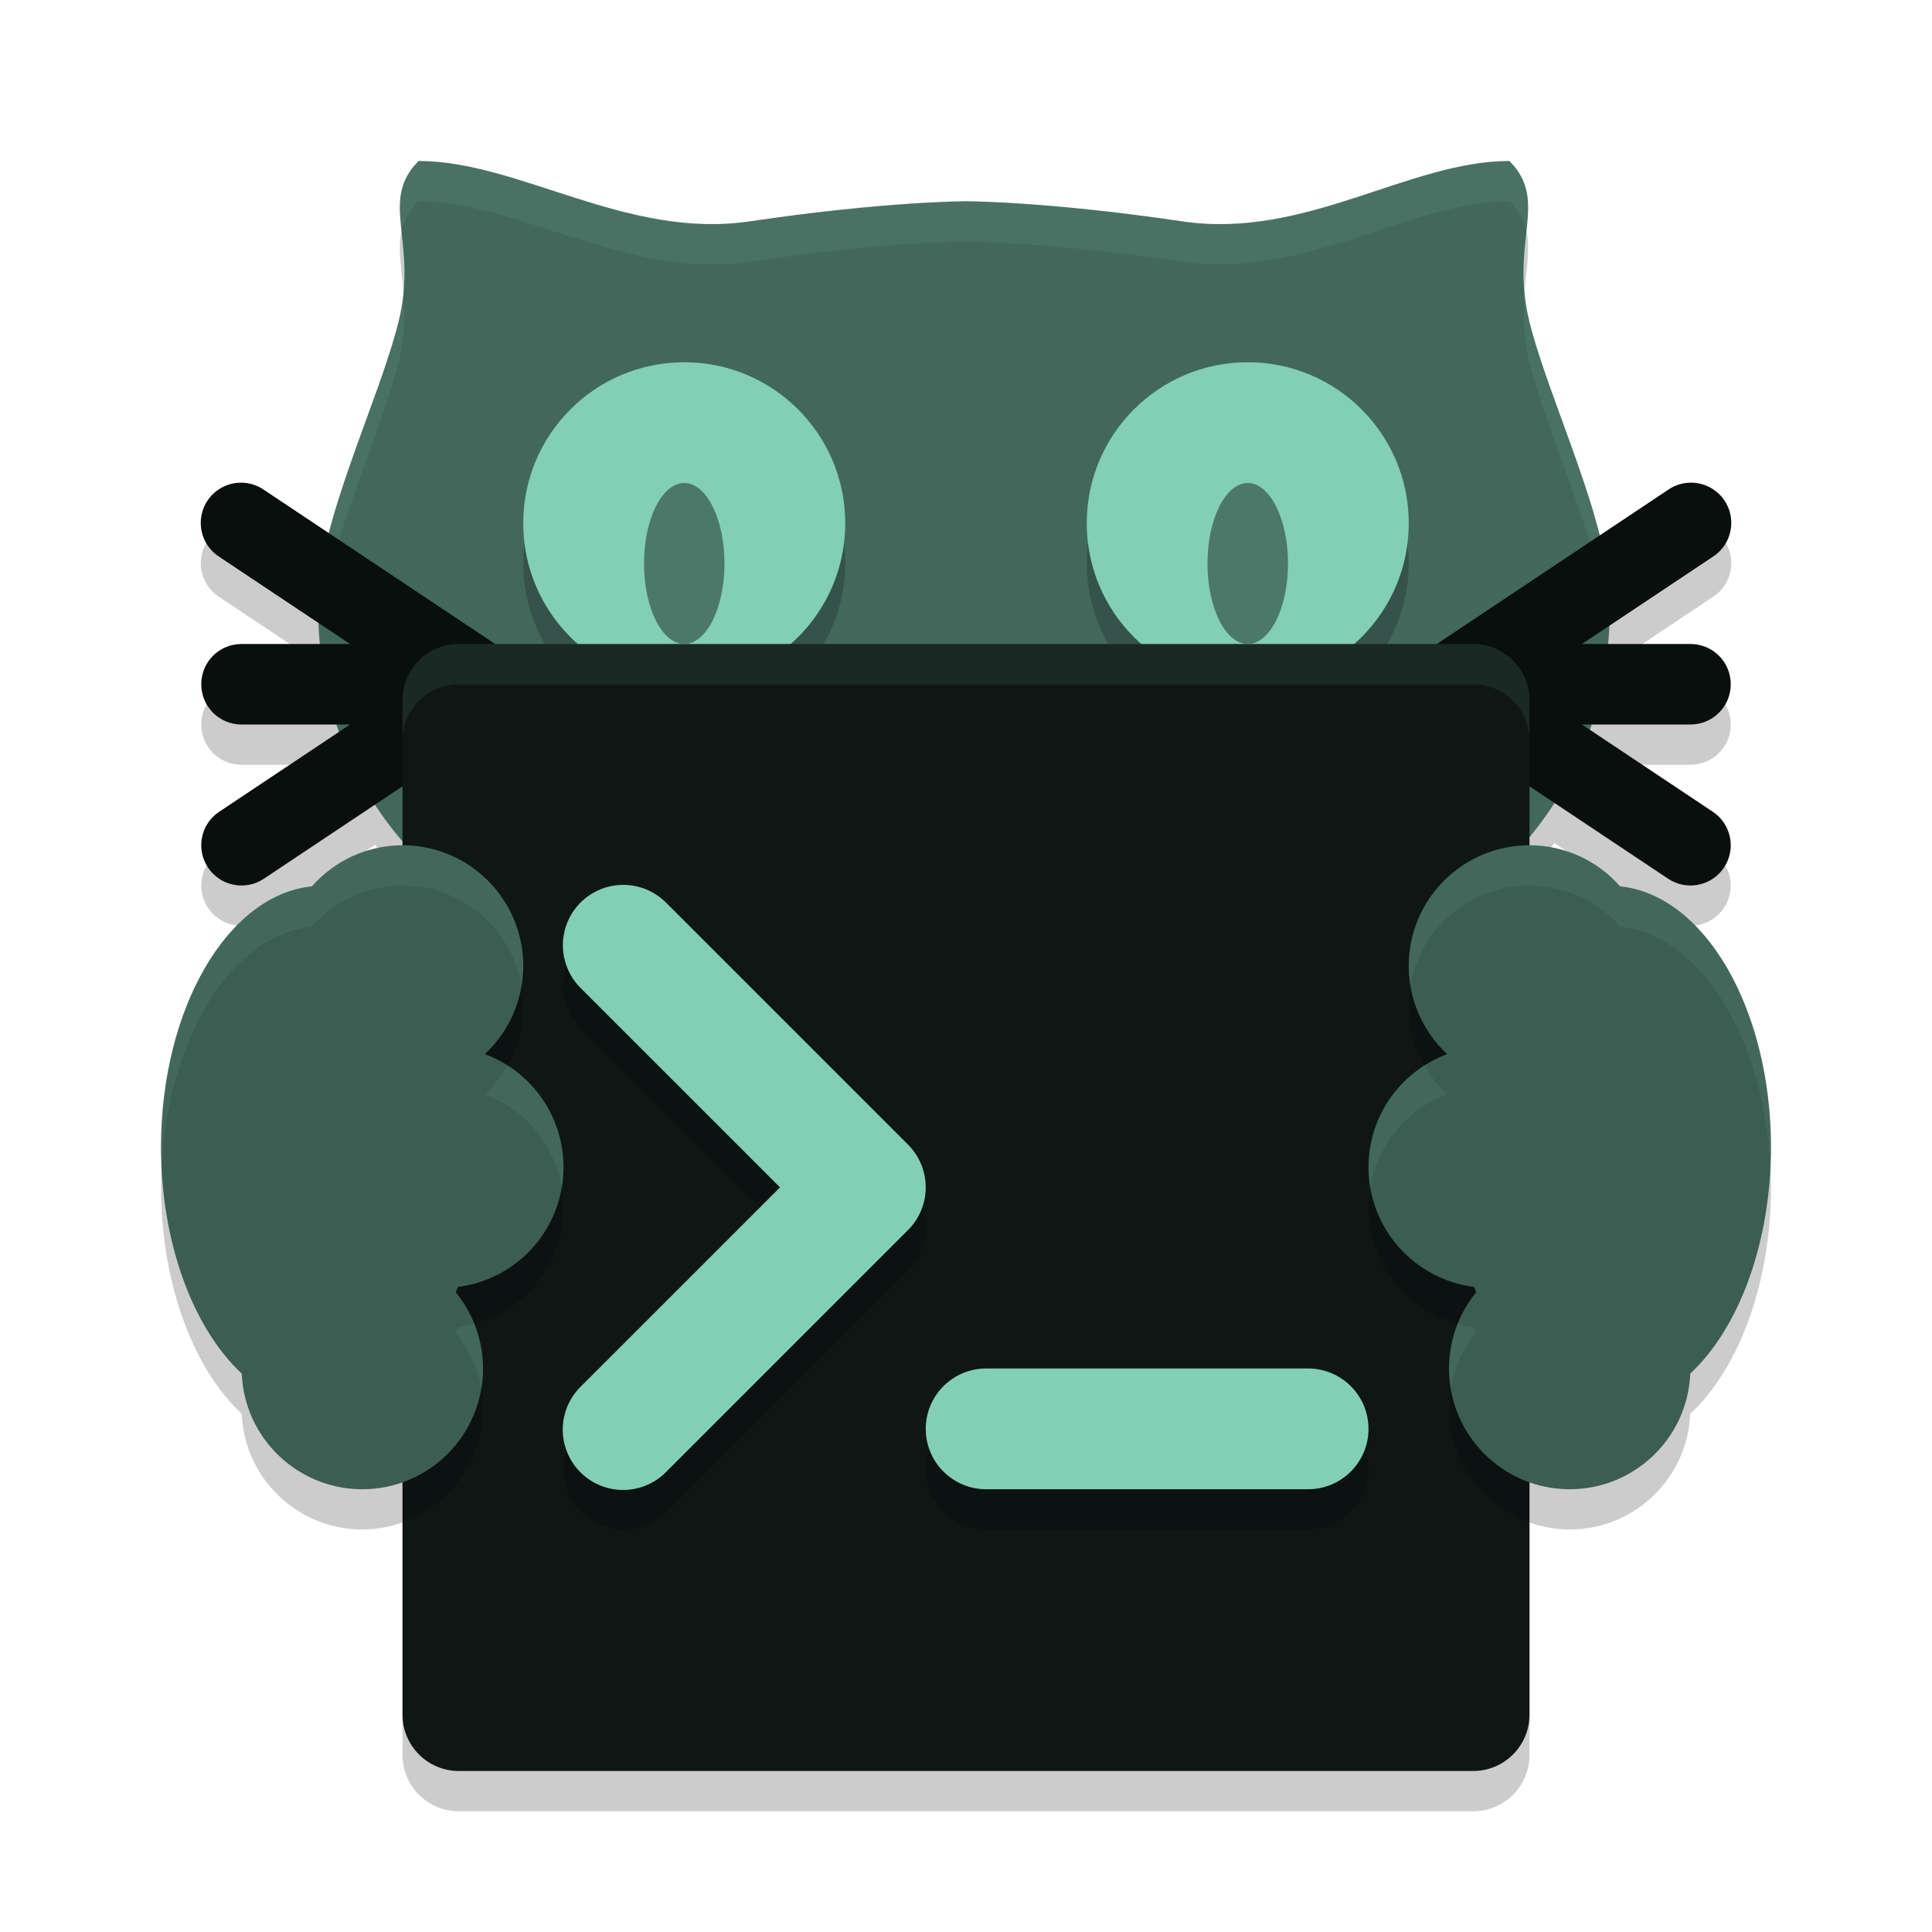
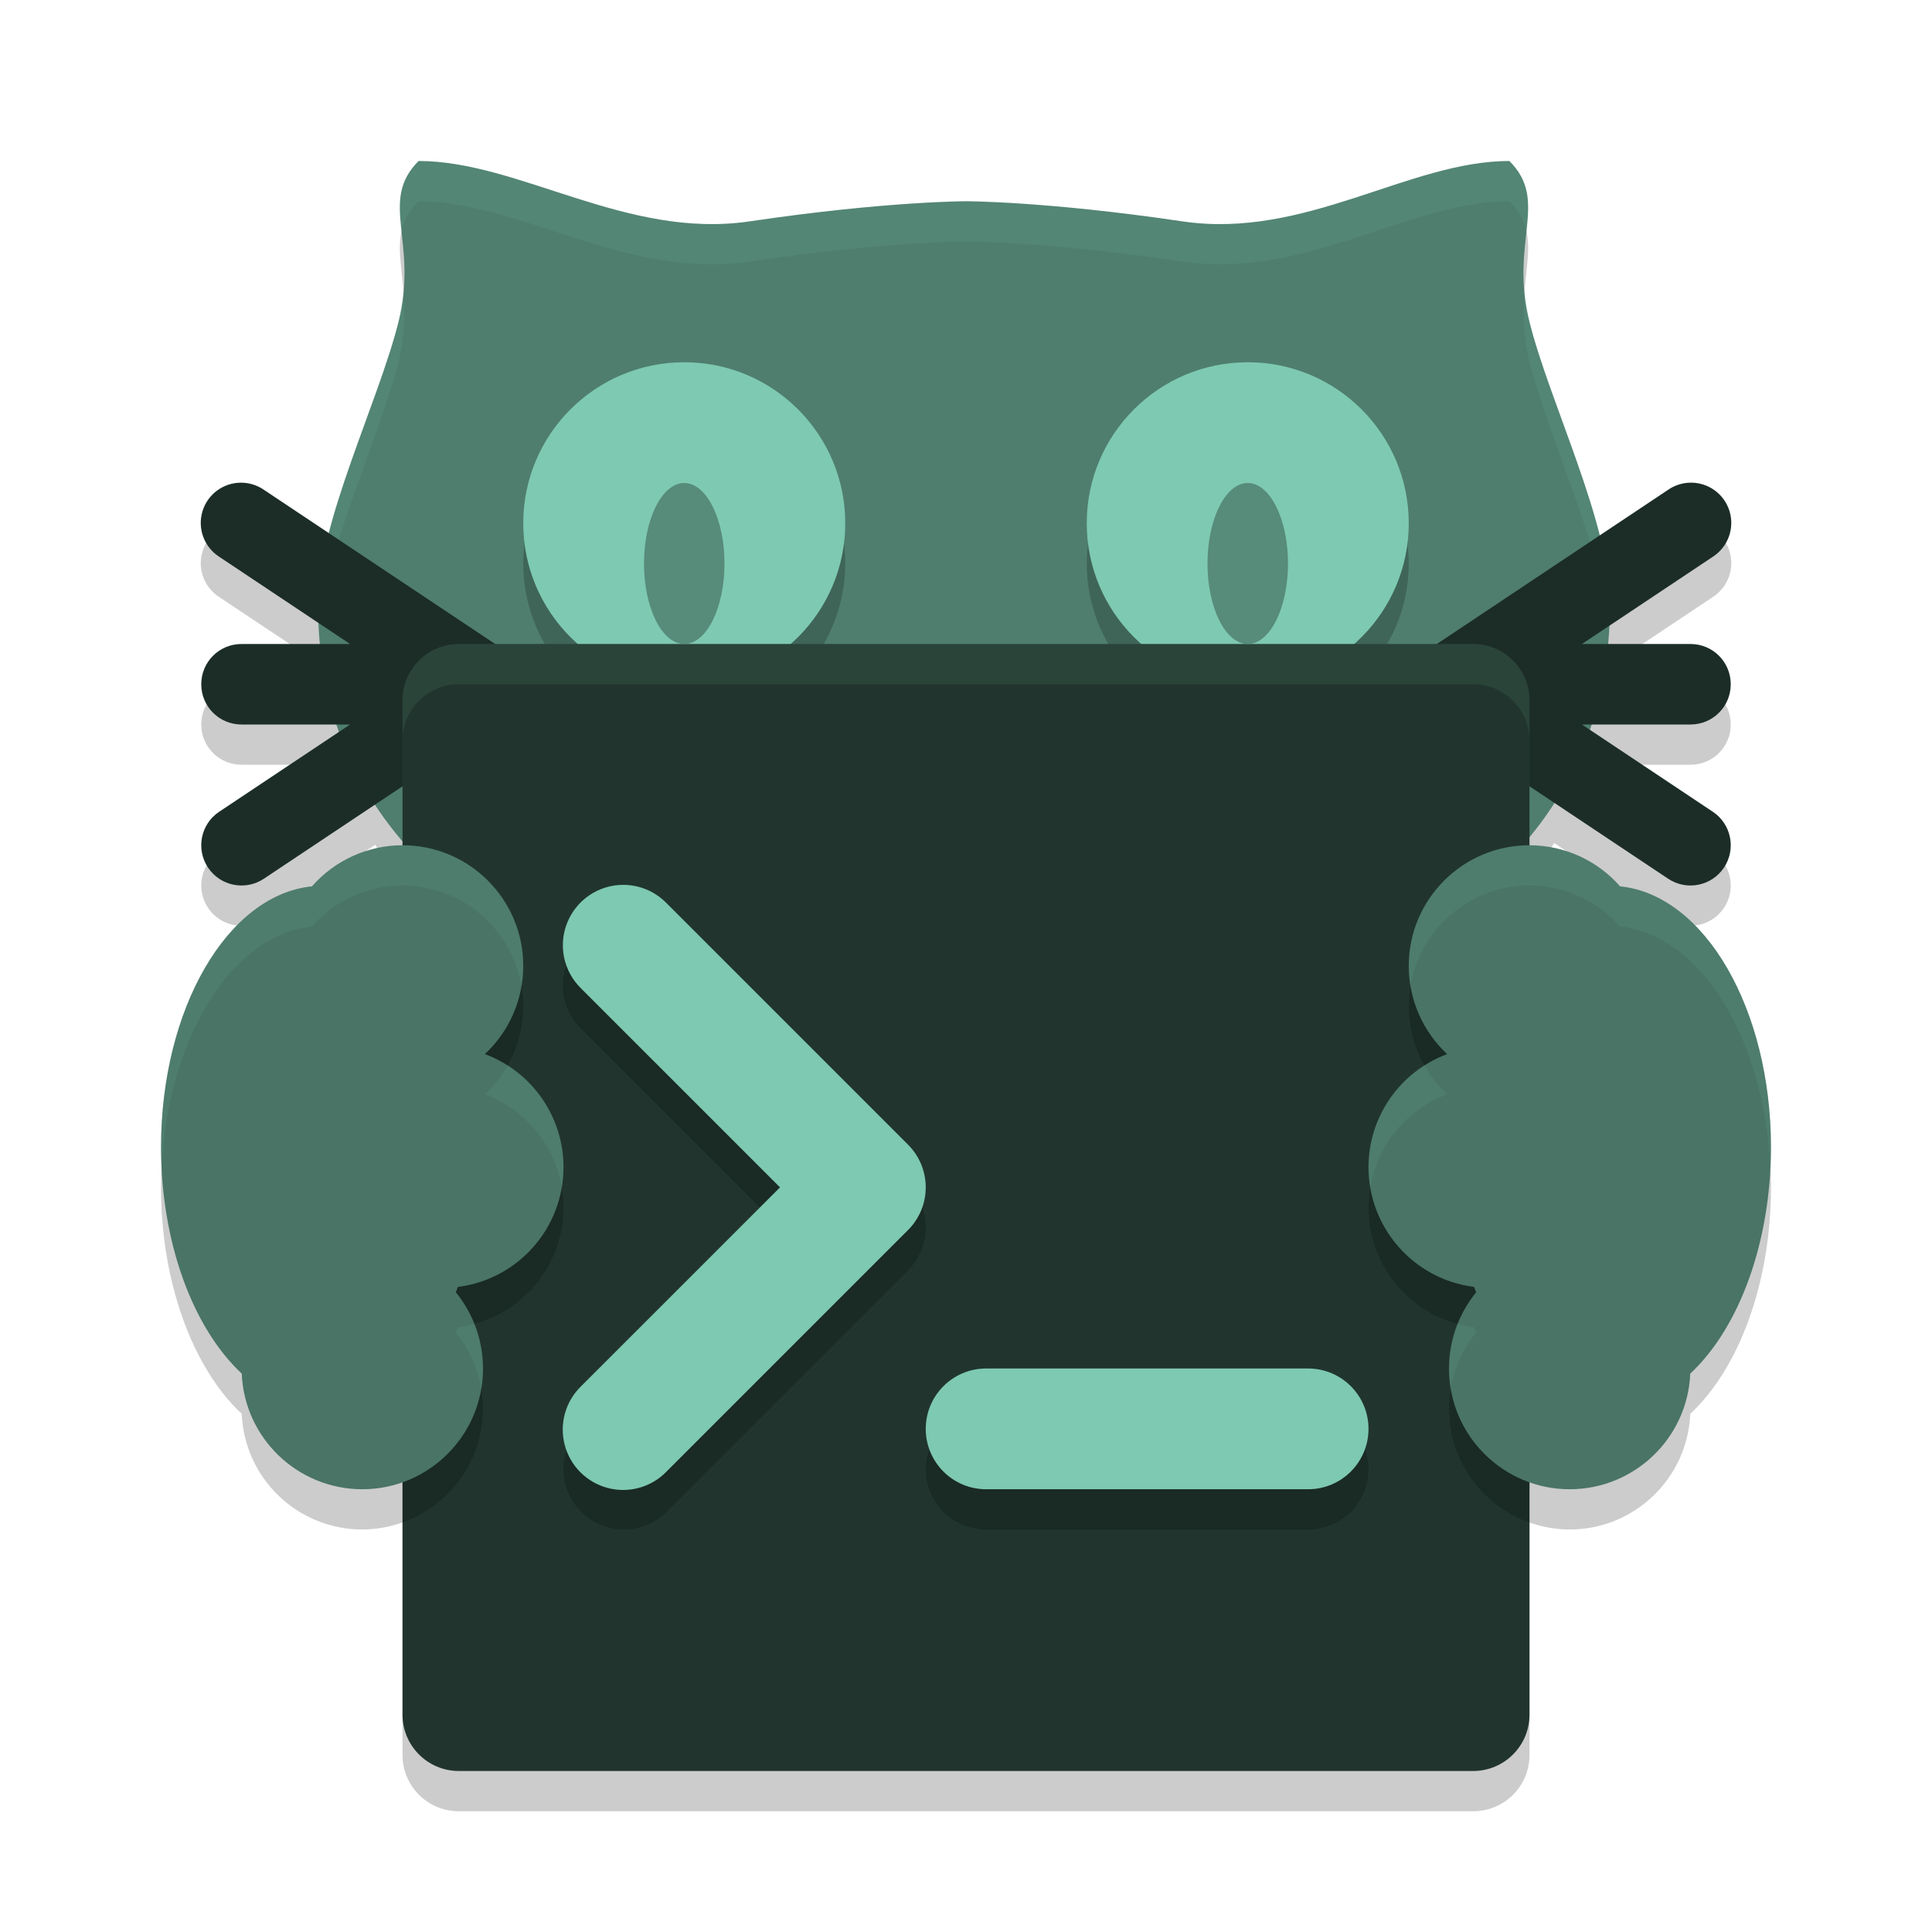
<svg xmlns="http://www.w3.org/2000/svg" width="48" height="48" version="1.1">
  <path style="opacity:0.2" d="M 10.4 5 C 9.4 6 10.4 7 9.9 9 C 9.532 10.473 8.624 12.487 8.17 14.246 L 6.555 13.168 A 1 1 0 0 0 5.99 12.992 A 1 1 0 0 0 5.445 14.832 L 7.922 16.482 C 7.93 16.655 7.93 16.833 7.945 17 L 6 17 C 5.446 17 5 17.446 5 18 C 5 18.554 5.446 19 6 19 L 8.365 19 C 8.385 19.06 8.409 19.118 8.43 19.178 L 5.445 21.168 A 1 1 0 1 0 6.555 22.832 L 9.32 20.988 C 9.529 21.307 9.756 21.609 10 21.895 L 10 22 A 3 3 0 0 0 7.75 23.021 A 4 6.5 0 0 0 4 29.5 A 4 6.5 0 0 0 6.006 35.127 A 3 3 0 0 0 9 38 A 3 3 0 0 0 10 37.824 L 10 43.6 C 10 44.375 10.625 45 11.4 45 L 36.6 45 C 37.375 45 38 44.375 38 43.6 L 38 37.826 A 3 3 0 0 0 39 38 A 3 3 0 0 0 41.994 35.127 A 4 6.5 0 0 0 44 29.5 A 4 6.5 0 0 0 40.25 23.021 A 3 3 0 0 0 38 22 L 38 21.797 C 38.222 21.528 38.424 21.243 38.615 20.945 L 41.445 22.832 A 1 1 0 1 0 42.555 21.168 L 39.492 19.127 C 39.507 19.084 39.525 19.043 39.539 19 L 42 19 C 42.554 19 43 18.554 43 18 C 43 17.446 42.554 17 42 17 L 39.953 17 C 39.967 16.856 39.967 16.701 39.975 16.553 L 42.555 14.832 A 1 1 0 0 0 41.98 12.992 A 1 1 0 0 0 41.445 13.168 L 39.746 14.301 C 39.297 12.529 38.372 10.488 38 9 C 37.5 7 38.5 6 37.5 5 C 35 5 32.434 6.953 29.375 6.5 C 26 6 24 6 24 6 C 24 6 22 6 18.625 6.5 C 15.566 6.953 12.9 5 10.4 5 z" />
-   <path style="fill:#42685c" d="m 10.4,4 c -1,1 0,2 -0.5,4 -0.5,2 -2,5 -2,7 C 7.9,26 24,26 24,26 24,26 40,26 40,15 40,13 38.5,10 38,8 37.5,6 38.5,5 37.5,4 35,4 32.434,5.953 29.375,5.5 26,5 24,5 24,5 24,5 22,5 18.625,5.5 15.566,5.953 12.9,4 10.4,4 Z" />
-   <path style="fill:#82cfb6;opacity:0.1" d="M 10.4 4 C 9.869 4.532 9.902 5.076 9.975 5.758 C 10.03 5.495 10.153 5.247 10.4 5 C 12.9 5 15.566 6.953 18.625 6.5 C 22 6 24 6 24 6 C 24 6 26 6 29.375 6.5 C 32.434 6.953 35 5 37.5 5 C 37.747 5.247 37.87 5.495 37.926 5.758 C 37.999 5.076 38.032 4.532 37.5 4 C 35 4 32.434 5.953 29.375 5.5 C 26 5 24 5 24 5 C 24 5 22 5 18.625 5.5 C 15.566 5.953 12.9 4 10.4 4 z M 10.02 7.316 C 9.997 7.531 9.961 7.758 9.9 8 C 9.4 10 7.9 13 7.9 15 C 7.9 15.222 7.917 15.432 7.93 15.645 C 8.081 13.657 9.428 10.888 9.9 9 C 10.068 8.33 10.057 7.799 10.02 7.316 z M 37.881 7.324 C 37.844 7.805 37.833 8.334 38 9 C 38.472 10.887 39.818 13.653 39.971 15.641 C 39.983 15.429 40 15.22 40 15 C 40 13 38.5 10 38 8 C 37.94 7.76 37.904 7.537 37.881 7.324 z" />
+   <path style="fill:#4f7e6e" d="m 10.4,4 c -1,1 0,2 -0.5,4 -0.5,2 -2,5 -2,7 C 7.9,26 24,26 24,26 24,26 40,26 40,15 40,13 38.5,10 38,8 37.5,6 38.5,5 37.5,4 35,4 32.434,5.953 29.375,5.5 26,5 24,5 24,5 24,5 22,5 18.625,5.5 15.566,5.953 12.9,4 10.4,4 Z" />
+   <path style="fill:#7ec9b1;opacity:0.1" d="M 10.4 4 C 9.869 4.532 9.902 5.076 9.975 5.758 C 10.03 5.495 10.153 5.247 10.4 5 C 12.9 5 15.566 6.953 18.625 6.5 C 22 6 24 6 24 6 C 24 6 26 6 29.375 6.5 C 32.434 6.953 35 5 37.5 5 C 37.747 5.247 37.87 5.495 37.926 5.758 C 37.999 5.076 38.032 4.532 37.5 4 C 35 4 32.434 5.953 29.375 5.5 C 26 5 24 5 24 5 C 24 5 22 5 18.625 5.5 C 15.566 5.953 12.9 4 10.4 4 z M 10.02 7.316 C 9.997 7.531 9.961 7.758 9.9 8 C 9.4 10 7.9 13 7.9 15 C 7.9 15.222 7.917 15.432 7.93 15.645 C 8.081 13.657 9.428 10.888 9.9 9 C 10.068 8.33 10.057 7.799 10.02 7.316 z M 37.881 7.324 C 37.844 7.805 37.833 8.334 38 9 C 38.472 10.887 39.818 13.653 39.971 15.641 C 39.983 15.429 40 15.22 40 15 C 40 13 38.5 10 38 8 C 37.94 7.76 37.904 7.537 37.881 7.324 z" />
  <path style="opacity:0.2" d="M 17 10 A 4 4 0 0 0 13 14 A 4 4 0 0 0 17 18 A 4 4 0 0 0 21 14 A 4 4 0 0 0 17 10 z M 31 10 A 4 4 0 0 0 27 14 A 4 4 0 0 0 31 18 A 4 4 0 0 0 35 14 A 4 4 0 0 0 31 10 z" />
-   <path style="fill:#82cfb6" d="M 17 9 A 4 4 0 0 0 13 13 A 4 4 0 0 0 17 17 A 4 4 0 0 0 21 13 A 4 4 0 0 0 17 9 z M 31 9 A 4 4 0 0 0 27 13 A 4 4 0 0 0 31 17 A 4 4 0 0 0 35 13 A 4 4 0 0 0 31 9 z" />
-   <path style="fill:#090f0d" d="M 5.99 11.992 A 1 1 0 0 0 5.445 13.832 L 8.697 16 L 6 16 C 5.446 16 5 16.446 5 17 C 5 17.554 5.446 18 6 18 L 8.697 18 L 5.445 20.168 A 1 1 0 1 0 6.555 21.832 L 12.555 17.832 A 1 1 0 0 0 12.707 17.707 C 12.708 17.706 12.708 17.706 12.709 17.705 A 1 1 0 0 0 12.914 17.402 C 12.917 17.395 12.921 17.388 12.924 17.381 A 1 1 0 0 0 13 17.004 A 1 1 0 0 0 13 16.998 A 1 1 0 0 0 12.924 16.621 C 12.921 16.615 12.92 16.609 12.918 16.604 A 1 1 0 0 0 12.711 16.299 A 1 1 0 0 0 12.707 16.293 C 12.705 16.291 12.703 16.291 12.701 16.289 A 1 1 0 0 0 12.555 16.168 L 6.555 12.168 A 1 1 0 0 0 5.99 11.992 z M 41.98 11.992 A 1 1 0 0 0 41.445 12.168 L 35.445 16.168 A 1 1 0 0 0 35.291 16.295 A 1 1 0 0 0 35.086 16.598 C 35.083 16.605 35.079 16.612 35.076 16.619 A 1 1 0 0 0 35 16.996 C 35 16.997 35 16.999 35 17 C 35 17 35 17.002 35 17.002 A 1 1 0 0 0 35.076 17.379 C 35.079 17.385 35.08 17.391 35.082 17.396 A 1 1 0 0 0 35.289 17.701 C 35.292 17.705 35.295 17.708 35.299 17.711 A 1 1 0 0 0 35.445 17.832 L 41.445 21.832 A 1 1 0 1 0 42.555 20.168 L 39.303 18 L 42 18 C 42.554 18 43 17.554 43 17 C 43 16.446 42.554 16 42 16 L 39.303 16 L 42.555 13.832 A 1 1 0 0 0 41.98 11.992 z" />
-   <rect style="fill:#0f1715" width="28" height="28" x="10" y="16" rx="1.4" ry="1.4" />
+   <path style="fill:#7ec9b1" d="M 17 9 A 4 4 0 0 0 13 13 A 4 4 0 0 0 17 17 A 4 4 0 0 0 21 13 A 4 4 0 0 0 17 9 z M 31 9 A 4 4 0 0 0 27 13 A 4 4 0 0 0 31 17 A 4 4 0 0 0 35 13 A 4 4 0 0 0 31 9 z" />
+   <path style="fill:#1c2d27" d="M 5.99 11.992 A 1 1 0 0 0 5.445 13.832 L 8.697 16 L 6 16 C 5.446 16 5 16.446 5 17 C 5 17.554 5.446 18 6 18 L 8.697 18 L 5.445 20.168 A 1 1 0 1 0 6.555 21.832 L 12.555 17.832 A 1 1 0 0 0 12.707 17.707 C 12.708 17.706 12.708 17.706 12.709 17.705 A 1 1 0 0 0 12.914 17.402 C 12.917 17.395 12.921 17.388 12.924 17.381 A 1 1 0 0 0 13 17.004 A 1 1 0 0 0 13 16.998 A 1 1 0 0 0 12.924 16.621 C 12.921 16.615 12.92 16.609 12.918 16.604 A 1 1 0 0 0 12.711 16.299 A 1 1 0 0 0 12.707 16.293 C 12.705 16.291 12.703 16.291 12.701 16.289 A 1 1 0 0 0 12.555 16.168 L 6.555 12.168 A 1 1 0 0 0 5.99 11.992 z M 41.98 11.992 A 1 1 0 0 0 41.445 12.168 L 35.445 16.168 A 1 1 0 0 0 35.291 16.295 A 1 1 0 0 0 35.086 16.598 C 35.083 16.605 35.079 16.612 35.076 16.619 A 1 1 0 0 0 35 16.996 C 35 16.997 35 16.999 35 17 C 35 17 35 17.002 35 17.002 A 1 1 0 0 0 35.076 17.379 C 35.079 17.385 35.08 17.391 35.082 17.396 A 1 1 0 0 0 35.289 17.701 C 35.292 17.705 35.295 17.708 35.299 17.711 A 1 1 0 0 0 35.445 17.832 L 41.445 21.832 A 1 1 0 1 0 42.555 20.168 L 39.303 18 L 42 18 C 42.554 18 43 17.554 43 17 C 43 16.446 42.554 16 42 16 L 39.303 16 L 42.555 13.832 A 1 1 0 0 0 41.98 11.992 z" />
+   <rect style="fill:#21352e" width="28" height="28" x="10" y="16" rx="1.4" ry="1.4" />
  <path style="opacity:0.2" d="M 10 22 L 10 37.824 A 3 3 0 0 0 12 35 A 3 3 0 0 0 11.324 33.105 A 4 6.5 0 0 0 11.379 32.973 A 3 3 0 0 0 14 30 A 3 3 0 0 0 12.047 27.189 A 3 3 0 0 0 13 25 A 3 3 0 0 0 10 22 z M 38 22 A 3 3 0 0 0 35 25 A 3 3 0 0 0 35.953 27.189 A 3 3 0 0 0 34 30 A 3 3 0 0 0 36.621 32.973 A 4 6.5 0 0 0 36.676 33.105 A 3 3 0 0 0 36 35 A 3 3 0 0 0 38 37.826 L 38 22 z M 15.484 22.984 A 1.5 1.5 0 0 0 14.439 25.561 L 19.379 30.5 L 14.439 35.439 A 1.5 1.5 0 1 0 16.561 37.561 L 22.561 31.561 A 1.5 1.5 0 0 0 22.561 29.439 L 16.561 23.439 A 1.5 1.5 0 0 0 15.484 22.984 z M 24.5 35 A 1.5 1.5 0 1 0 24.5 38 L 32.5 38 A 1.5 1.5 0 1 0 32.5 35 L 24.5 35 z" />
-   <path style="fill:#82cfb6" d="m 15.484,21.984 a 1.5,1.5 0 0 0 -1.045,2.576 L 19.379,29.5 14.439,34.439 a 1.5,1.5 0 1 0 2.121,2.121 l 6,-6 a 1.5,1.5 0 0 0 0,-2.121 l -6,-6 a 1.5,1.5 0 0 0 -1.076,-0.455 z" />
-   <path style="fill:#82cfb6" d="m 24.5,34 a 1.5,1.5 0 1 0 0,3 h 8 a 1.5,1.5 0 1 0 0,-3 z" />
-   <path style="fill:#4c7869" d="M 17 12 A 1 2 0 0 0 16 14 A 1 2 0 0 0 17 16 A 1 2 0 0 0 18 14 A 1 2 0 0 0 17 12 z M 31 12 A 1 2 0 0 0 30 14 A 1 2 0 0 0 31 16 A 1 2 0 0 0 32 14 A 1 2 0 0 0 31 12 z" />
-   <path style="fill:#82cfb6;opacity:0.1" d="M 11.4 16 C 10.625 16 10 16.625 10 17.4 L 10 18.4 C 10 17.625 10.625 17 11.4 17 L 36.6 17 C 37.375 17 38 17.625 38 18.4 L 38 17.4 C 38 16.625 37.375 16 36.6 16 L 11.4 16 z" />
-   <path style="fill:#3b5d52" d="M 38 21 A 3 3 0 0 0 35 24 A 3 3 0 0 0 35.953 26.189 A 3 3 0 0 0 34 29 A 3 3 0 0 0 36.621 31.973 A 4 6.5 0 0 0 36.676 32.105 A 3 3 0 0 0 36 34 A 3 3 0 0 0 39 37 A 3 3 0 0 0 41.994 34.127 A 4 6.5 0 0 0 44 28.5 A 4 6.5 0 0 0 40.25 22.021 A 3 3 0 0 0 38 21 z" />
-   <path style="fill:#3b5d52" d="M 10 21 A 3 3 0 0 0 7.75 22.021 A 4 6.5 0 0 0 4 28.5 A 4 6.5 0 0 0 6.006 34.127 A 3 3 0 0 0 9 37 A 3 3 0 0 0 12 34 A 3 3 0 0 0 11.324 32.105 A 4 6.5 0 0 0 11.379 31.973 A 3 3 0 0 0 14 29 A 3 3 0 0 0 12.047 26.189 A 3 3 0 0 0 13 24 A 3 3 0 0 0 10 21 z" />
-   <path style="opacity:0.1;fill:#82cfb6" d="M 10 21 A 3 3 0 0 0 7.75 22.021 A 4 6.5 0 0 0 4 28.5 A 4 6.5 0 0 0 4.016 29.021 A 4 6.5 0 0 1 7.75 23.021 A 3 3 0 0 1 10 22 A 3 3 0 0 1 12.953 24.5 A 3 3 0 0 0 13 24 A 3 3 0 0 0 10 21 z M 38 21 A 3 3 0 0 0 35 24 A 3 3 0 0 0 35.043 24.486 A 3 3 0 0 1 38 22 A 3 3 0 0 1 40.25 23.021 A 4 6.5 0 0 1 43.984 29.006 A 4 6.5 0 0 0 44 28.5 A 4 6.5 0 0 0 40.25 22.021 A 3 3 0 0 0 38 21 z M 12.611 26.471 A 3 3 0 0 1 12.047 27.189 A 3 3 0 0 1 13.955 29.502 A 3 3 0 0 0 14 29 A 3 3 0 0 0 12.611 26.471 z M 35.391 26.471 A 3 3 0 0 0 34 29 A 3 3 0 0 0 34.047 29.498 A 3 3 0 0 1 35.953 27.189 A 3 3 0 0 1 35.391 26.471 z M 11.783 32.889 A 3 3 0 0 1 11.379 32.973 A 4 6.5 0 0 1 11.324 33.105 A 3 3 0 0 1 11.957 34.514 A 3 3 0 0 0 12 34 A 3 3 0 0 0 11.783 32.889 z M 36.213 32.891 A 3 3 0 0 0 36 34 A 3 3 0 0 0 36.045 34.492 A 3 3 0 0 1 36.676 33.105 A 4 6.5 0 0 1 36.621 32.973 A 3 3 0 0 1 36.213 32.891 z" />
+   <path style="fill:#7ec9b1" d="m 15.484,21.984 a 1.5,1.5 0 0 0 -1.045,2.576 L 19.379,29.5 14.439,34.439 a 1.5,1.5 0 1 0 2.121,2.121 l 6,-6 a 1.5,1.5 0 0 0 0,-2.121 l -6,-6 a 1.5,1.5 0 0 0 -1.076,-0.455 z" />
+   <path style="fill:#7ec9b1" d="m 24.5,34 a 1.5,1.5 0 1 0 0,3 h 8 a 1.5,1.5 0 1 0 0,-3 z" />
+   <path style="fill:#578b7a" d="M 17 12 A 1 2 0 0 0 16 14 A 1 2 0 0 0 17 16 A 1 2 0 0 0 18 14 A 1 2 0 0 0 17 12 z M 31 12 A 1 2 0 0 0 30 14 A 1 2 0 0 0 31 16 A 1 2 0 0 0 32 14 A 1 2 0 0 0 31 12 z" />
+   <path style="fill:#7ec9b1;opacity:0.1" d="M 11.4 16 C 10.625 16 10 16.625 10 17.4 L 10 18.4 C 10 17.625 10.625 17 11.4 17 L 36.6 17 C 37.375 17 38 17.625 38 18.4 L 38 17.4 C 38 16.625 37.375 16 36.6 16 L 11.4 16 z" />
+   <path style="fill:#497466" d="M 38 21 A 3 3 0 0 0 35 24 A 3 3 0 0 0 35.953 26.189 A 3 3 0 0 0 34 29 A 3 3 0 0 0 36.621 31.973 A 4 6.5 0 0 0 36.676 32.105 A 3 3 0 0 0 36 34 A 3 3 0 0 0 39 37 A 3 3 0 0 0 41.994 34.127 A 4 6.5 0 0 0 44 28.5 A 4 6.5 0 0 0 40.25 22.021 A 3 3 0 0 0 38 21 z" />
+   <path style="fill:#497466" d="M 10 21 A 3 3 0 0 0 7.75 22.021 A 4 6.5 0 0 0 4 28.5 A 4 6.5 0 0 0 6.006 34.127 A 3 3 0 0 0 9 37 A 3 3 0 0 0 12 34 A 3 3 0 0 0 11.324 32.105 A 4 6.5 0 0 0 11.379 31.973 A 3 3 0 0 0 14 29 A 3 3 0 0 0 12.047 26.189 A 3 3 0 0 0 13 24 A 3 3 0 0 0 10 21 z" />
+   <path style="opacity:0.1;fill:#7ec9b1" d="M 10 21 A 3 3 0 0 0 7.75 22.021 A 4 6.5 0 0 0 4 28.5 A 4 6.5 0 0 0 4.016 29.021 A 4 6.5 0 0 1 7.75 23.021 A 3 3 0 0 1 10 22 A 3 3 0 0 1 12.953 24.5 A 3 3 0 0 0 13 24 A 3 3 0 0 0 10 21 z M 38 21 A 3 3 0 0 0 35 24 A 3 3 0 0 0 35.043 24.486 A 3 3 0 0 1 38 22 A 3 3 0 0 1 40.25 23.021 A 4 6.5 0 0 1 43.984 29.006 A 4 6.5 0 0 0 44 28.5 A 4 6.5 0 0 0 40.25 22.021 A 3 3 0 0 0 38 21 z M 12.611 26.471 A 3 3 0 0 1 12.047 27.189 A 3 3 0 0 1 13.955 29.502 A 3 3 0 0 0 14 29 A 3 3 0 0 0 12.611 26.471 z M 35.391 26.471 A 3 3 0 0 0 34 29 A 3 3 0 0 0 34.047 29.498 A 3 3 0 0 1 35.953 27.189 A 3 3 0 0 1 35.391 26.471 z M 11.783 32.889 A 3 3 0 0 1 11.379 32.973 A 4 6.5 0 0 1 11.324 33.105 A 3 3 0 0 1 11.957 34.514 A 3 3 0 0 0 12 34 A 3 3 0 0 0 11.783 32.889 z M 36.213 32.891 A 3 3 0 0 0 36 34 A 3 3 0 0 0 36.045 34.492 A 3 3 0 0 1 36.676 33.105 A 4 6.5 0 0 1 36.621 32.973 A 3 3 0 0 1 36.213 32.891 z" />
</svg>
